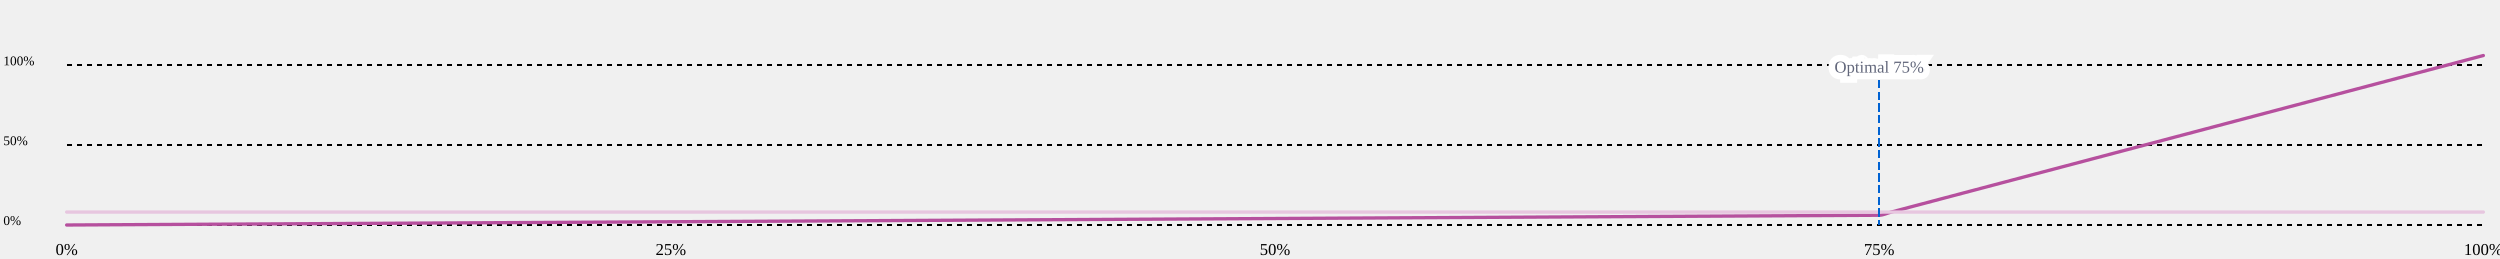
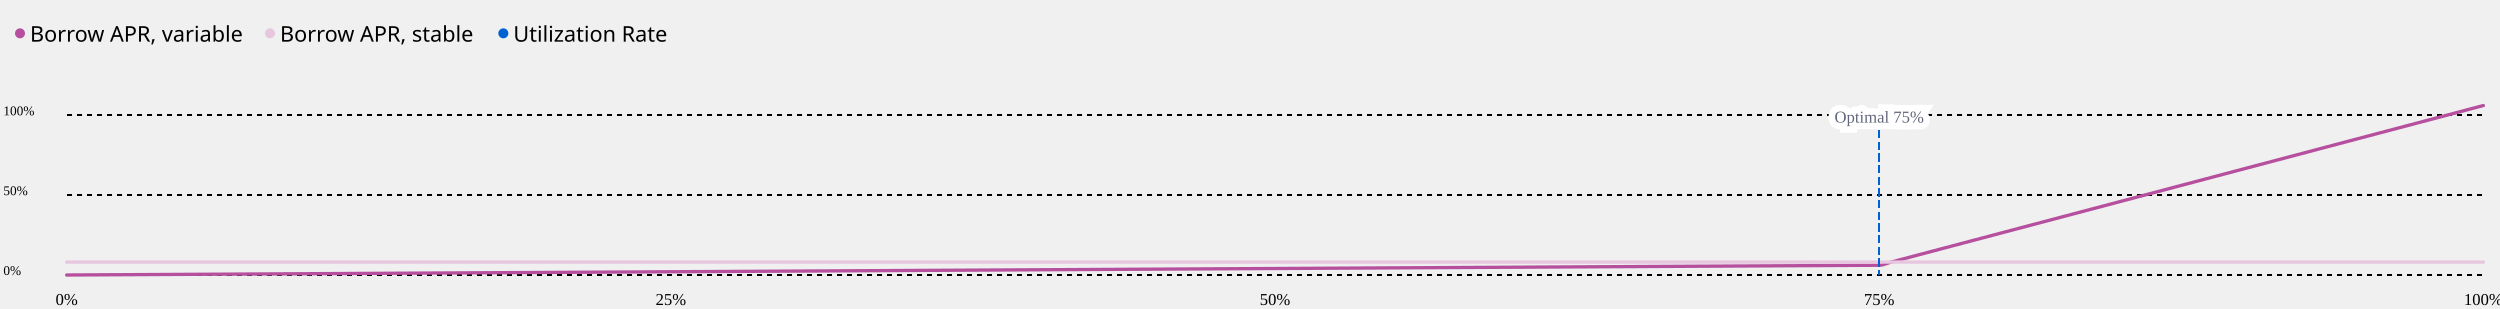
- <svg xmlns="http://www.w3.org/2000/svg" width="1500" height="155">
-   <g class="visx-group" transform="translate(40, 20)">
+ <svg xmlns="http://www.w3.org/2000/svg" style="background: white;" width="1500" height="185">
+   <g style="color: black; font-size: 13px; font-family: sans-serif; transform: translate(18px, 25px);">
+     <g>
+       <circle r="3" cx="-6" cy="-5" style="fill: #B6509E" />
+       <text>Borrow APR, variable</text>
+     </g>
+     <g style="transform: translateX(150px);">
+       <circle r="3" cx="-6" cy="-5" style="fill: rgb(231, 198, 223)" />
+       <text>Borrow APR, stable</text>
+     </g>
+     <g style="transform: translateX(290px);">
+       <circle r="3" cx="-6" cy="-5" style="fill: rgb(0, 98, 210)" />
+       <text>Utilization Rate</text>
+     </g>
+   </g>
+   <g class="visx-group" transform="translate(40, 50)">
    <g class="visx-group visx-rows" transform="translate(0, 0)">
      <line class="visx-line" x1="0" y1="115" x2="1450" y2="115" fill="transparent" shape-rendering="crispEdges" stroke="#000" stroke-width="1" stroke-dasharray="3,3" pointer-events="none" />
      <line class="visx-line" x1="0" y1="67.083" x2="1450" y2="67.083" fill="transparent" shape-rendering="crispEdges" stroke="#000" stroke-width="1" stroke-dasharray="3,3" pointer-events="none" />
      <line class="visx-line" x1="0" y1="19.167" x2="1450" y2="19.167" fill="transparent" shape-rendering="crispEdges" stroke="#000" stroke-width="1" stroke-dasharray="3,3" pointer-events="none" />
    </g>
    <path class="visx-linepath" d="M0,115C2.417,114.987,4.833,114.974,7.25,114.961C9.667,114.948,12.083,114.935,14.5,114.922C16.917,114.909,19.333,114.896,21.75,114.883C24.167,114.87,26.583,114.857,29,114.844C31.417,114.831,33.833,114.818,36.25,114.805C38.667,114.792,41.083,114.779,43.5,114.766C45.917,114.753,48.333,114.74,50.75,114.727C53.167,114.714,55.583,114.701,58,114.688C60.417,114.675,62.833,114.662,65.25,114.649C67.667,114.636,70.083,114.623,72.5,114.61C74.917,114.597,77.333,114.584,79.75,114.571C82.167,114.558,84.583,114.545,87,114.532C89.417,114.519,91.833,114.506,94.25,114.493C96.667,114.48,99.083,114.467,101.5,114.454C103.917,114.441,106.333,114.428,108.75,114.415C111.167,114.402,113.583,114.389,116,114.376C118.417,114.363,120.833,114.35,123.25,114.337C125.667,114.324,128.083,114.311,130.5,114.299C132.917,114.286,135.333,114.273,137.75,114.26C140.167,114.247,142.583,114.234,145,114.221C147.417,114.208,149.833,114.195,152.25,114.182C154.667,114.169,157.083,114.156,159.5,114.143C161.917,114.13,164.333,114.117,166.75,114.104C169.167,114.091,171.583,114.078,174,114.065C176.417,114.052,178.833,114.039,181.25,114.026C183.667,114.013,186.083,114,188.5,113.987C190.917,113.974,193.333,113.961,195.75,113.948C198.167,113.935,200.583,113.922,203,113.909C205.417,113.896,207.833,113.883,210.25,113.87C212.667,113.857,215.083,113.844,217.5,113.831C219.917,113.818,222.333,113.805,224.75,113.792C227.167,113.779,229.583,113.766,232,113.753C234.417,113.74,236.833,113.727,239.25,113.714C241.667,113.701,244.083,113.688,246.5,113.675C248.917,113.662,251.333,113.649,253.75,113.636C256.167,113.623,258.583,113.61,261,113.597C263.417,113.584,265.833,113.571,268.25,113.558C270.667,113.545,273.083,113.532,275.5,113.519C277.917,113.506,280.333,113.493,282.75,113.48C285.167,113.467,287.583,113.454,290,113.441C292.417,113.428,294.833,113.415,297.25,113.402C299.667,113.389,302.083,113.376,304.5,113.363C306.917,113.35,309.333,113.337,311.75,113.324C314.167,113.311,316.583,113.298,319,113.285C321.417,113.272,323.833,113.259,326.25,113.246C328.667,113.233,331.083,113.22,333.5,113.207C335.917,113.194,338.333,113.181,340.75,113.168C343.167,113.155,345.583,113.142,348,113.129C350.417,113.116,352.833,113.103,355.25,113.09C357.667,113.077,360.083,113.064,362.5,113.051C364.917,113.038,367.333,113.025,369.75,113.012C372.167,112.999,374.583,112.986,377,112.973C379.417,112.96,381.833,112.947,384.25,112.934C386.667,112.921,389.083,112.908,391.5,112.895C393.917,112.883,396.333,112.87,398.75,112.857C401.167,112.844,403.583,112.831,406,112.818C408.417,112.805,410.833,112.792,413.25,112.779C415.667,112.766,418.083,112.753,420.5,112.74C422.917,112.727,425.333,112.714,427.75,112.701C430.167,112.688,432.583,112.675,435,112.662C437.417,112.649,439.833,112.636,442.25,112.623C444.667,112.61,447.083,112.597,449.5,112.584C451.917,112.571,454.333,112.558,456.75,112.545C459.167,112.532,461.583,112.519,464,112.506C466.417,112.493,468.833,112.48,471.25,112.467C473.667,112.454,476.083,112.441,478.5,112.428C480.917,112.415,483.333,112.402,485.75,112.389C488.167,112.376,490.583,112.363,493,112.35C495.417,112.337,497.833,112.324,500.25,112.311C502.667,112.298,505.083,112.285,507.5,112.272C509.917,112.259,512.333,112.246,514.75,112.233C517.167,112.22,519.583,112.207,522,112.194C524.417,112.181,526.833,112.168,529.25,112.155C531.667,112.142,534.083,112.129,536.5,112.116C538.917,112.103,541.333,112.09,543.75,112.077C546.167,112.064,548.583,112.051,551,112.038C553.417,112.025,555.833,112.012,558.25,111.999C560.667,111.986,563.083,111.973,565.5,111.96C567.917,111.947,570.333,111.934,572.75,111.921C575.167,111.908,577.583,111.895,580,111.882C582.417,111.869,584.833,111.856,587.25,111.843C589.667,111.83,592.083,111.817,594.5,111.804C596.917,111.791,599.333,111.778,601.75,111.765C604.167,111.752,606.583,111.739,609,111.726C611.417,111.713,613.833,111.7,616.25,111.687C618.667,111.674,621.083,111.661,623.5,111.648C625.917,111.635,628.333,111.622,630.75,111.609C633.167,111.596,635.583,111.583,638,111.57C640.417,111.557,642.833,111.544,645.25,111.531C647.667,111.518,650.083,111.505,652.5,111.493C654.917,111.48,657.333,111.467,659.75,111.454C662.167,111.441,664.583,111.428,667,111.415C669.417,111.402,671.833,111.389,674.25,111.376C676.667,111.363,679.083,111.35,681.5,111.337C683.917,111.324,686.333,111.311,688.75,111.298C691.167,111.285,693.583,111.272,696,111.259C698.417,111.246,700.833,111.233,703.25,111.22C705.667,111.207,708.083,111.194,710.5,111.181C712.917,111.168,715.333,111.155,717.75,111.142C720.167,111.129,722.583,111.116,725,111.103C727.417,111.09,729.833,111.077,732.25,111.064C734.667,111.051,737.083,111.038,739.5,111.025C741.917,111.012,744.333,110.999,746.75,110.986C749.167,110.973,751.583,110.96,754,110.947C756.417,110.934,758.833,110.921,761.25,110.908C763.667,110.895,766.083,110.882,768.5,110.869C770.917,110.856,773.333,110.843,775.75,110.83C778.167,110.817,780.583,110.804,783,110.791C785.417,110.778,787.833,110.765,790.25,110.752C792.667,110.739,795.083,110.726,797.5,110.713C799.917,110.7,802.333,110.687,804.75,110.674C807.167,110.661,809.583,110.648,812,110.635C814.417,110.622,816.833,110.609,819.25,110.596C821.667,110.583,824.083,110.57,826.5,110.557C828.917,110.544,831.333,110.531,833.75,110.518C836.167,110.505,838.583,110.492,841,110.479C843.417,110.466,845.833,110.453,848.25,110.44C850.667,110.427,853.083,110.414,855.5,110.401C857.917,110.388,860.333,110.375,862.75,110.362C865.167,110.349,867.583,110.336,870,110.323C872.417,110.31,874.833,110.297,877.25,110.284C879.667,110.271,882.083,110.258,884.5,110.245C886.917,110.232,889.333,110.219,891.75,110.206C894.167,110.193,896.583,110.18,899,110.167C901.417,110.154,903.833,110.141,906.25,110.128C908.667,110.115,911.083,110.102,913.5,110.09C915.917,110.077,918.333,110.064,920.75,110.051C923.167,110.038,925.583,110.025,928,110.012C930.417,109.999,932.833,109.986,935.25,109.973C937.667,109.96,940.083,109.947,942.5,109.934C944.917,109.921,947.333,109.908,949.75,109.895C952.167,109.882,954.583,109.869,957,109.856C959.417,109.843,961.833,109.83,964.25,109.817C966.667,109.804,969.083,109.791,971.5,109.778C973.917,109.765,976.333,109.752,978.75,109.739C981.167,109.726,983.583,109.713,986,109.7C988.417,109.687,990.833,109.674,993.25,109.661C995.667,109.648,998.083,109.635,1000.5,109.622C1002.917,109.609,1005.333,109.596,1007.75,109.583C1010.167,109.57,1012.583,109.557,1015,109.544C1017.417,109.531,1019.833,109.518,1022.25,109.505C1024.667,109.492,1027.083,109.479,1029.5,109.466C1031.917,109.453,1034.333,109.44,1036.75,109.427C1039.167,109.414,1041.583,109.401,1044,109.388C1046.417,109.375,1048.833,109.362,1051.25,109.349C1053.667,109.336,1056.083,109.323,1058.5,109.31C1060.917,109.297,1063.333,109.284,1065.75,109.271C1068.167,109.258,1070.583,109.245,1073,109.232C1075.417,109.219,1077.833,109.206,1080.25,109.193C1082.667,109.18,1085.083,109.18,1087.5,109.154C1089.917,109.128,1092.333,107.876,1094.75,107.237C1097.167,106.599,1099.583,105.96,1102,105.321C1104.417,104.682,1106.833,104.043,1109.25,103.404C1111.667,102.765,1114.083,102.126,1116.5,101.488C1118.917,100.849,1121.333,100.21,1123.75,99.571C1126.167,98.932,1128.583,98.293,1131,97.654C1133.417,97.015,1135.833,96.376,1138.25,95.737C1140.667,95.099,1143.083,94.46,1145.5,93.821C1147.917,93.182,1150.333,92.543,1152.75,91.904C1155.167,91.265,1157.583,90.626,1160,89.987C1162.417,89.349,1164.833,88.71,1167.25,88.071C1169.667,87.432,1172.083,86.793,1174.5,86.154C1176.917,85.515,1179.333,84.876,1181.75,84.237C1184.167,83.599,1186.583,82.96,1189,82.321C1191.417,81.682,1193.833,81.043,1196.25,80.404C1198.667,79.765,1201.083,79.126,1203.5,78.487C1205.917,77.849,1208.333,77.21,1210.75,76.571C1213.167,75.932,1215.583,75.293,1218,74.654C1220.417,74.015,1222.833,73.376,1225.25,72.738C1227.667,72.099,1230.083,71.46,1232.5,70.821C1234.917,70.182,1237.333,69.543,1239.75,68.904C1242.167,68.265,1244.583,67.626,1247,66.987C1249.417,66.349,1251.833,65.71,1254.25,65.071C1256.667,64.432,1259.083,63.793,1261.5,63.154C1263.917,62.515,1266.333,61.876,1268.75,61.237C1271.167,60.599,1273.583,59.96,1276,59.321C1278.417,58.682,1280.833,58.043,1283.25,57.404C1285.667,56.765,1288.083,56.126,1290.5,55.488C1292.917,54.849,1295.333,54.21,1297.75,53.571C1300.167,52.932,1302.583,52.293,1305,51.654C1307.417,51.015,1309.833,50.376,1312.25,49.737C1314.667,49.099,1317.083,48.46,1319.5,47.821C1321.917,47.182,1324.333,46.543,1326.75,45.904C1329.167,45.265,1331.583,44.626,1334,43.988C1336.417,43.349,1338.833,42.71,1341.25,42.071C1343.667,41.432,1346.083,40.793,1348.5,40.154C1350.917,39.515,1353.333,38.876,1355.75,38.237C1358.167,37.599,1360.583,36.96,1363,36.321C1365.417,35.682,1367.833,35.043,1370.25,34.404C1372.667,33.765,1375.083,33.126,1377.5,32.488C1379.917,31.849,1382.333,31.21,1384.75,30.571C1387.167,29.932,1389.583,29.293,1392,28.654C1394.417,28.015,1396.833,27.376,1399.25,26.737C1401.667,26.099,1404.083,25.46,1406.5,24.821C1408.917,24.182,1411.333,23.543,1413.75,22.904C1416.167,22.265,1418.583,21.626,1421,20.988C1423.417,20.349,1425.833,19.71,1428.25,19.071C1430.667,18.432,1433.083,17.793,1435.5,17.154C1437.917,16.515,1440.333,15.876,1442.75,15.238C1445.167,14.599,1447.583,13.96,1450,13.321" fill="transparent" stroke-linecap="round" stroke="#B6509E" stroke-width="2" />
    <path class="visx-linepath" d="M0,107.237C2.417,107.237,4.833,107.237,7.25,107.237C9.667,107.237,12.083,107.237,14.5,107.237C16.917,107.237,19.333,107.237,21.75,107.237C24.167,107.237,26.583,107.237,29,107.237C31.417,107.237,33.833,107.237,36.25,107.237C38.667,107.237,41.083,107.237,43.5,107.237C45.917,107.237,48.333,107.237,50.75,107.237C53.167,107.237,55.583,107.237,58,107.237C60.417,107.237,62.833,107.237,65.25,107.237C67.667,107.237,70.083,107.237,72.5,107.237C74.917,107.237,77.333,107.237,79.75,107.237C82.167,107.237,84.583,107.237,87,107.237C89.417,107.237,91.833,107.237,94.25,107.237C96.667,107.237,99.083,107.237,101.5,107.237C103.917,107.237,106.333,107.237,108.75,107.237C111.167,107.237,113.583,107.237,116,107.237C118.417,107.237,120.833,107.237,123.25,107.237C125.667,107.237,128.083,107.237,130.5,107.237C132.917,107.237,135.333,107.237,137.75,107.237C140.167,107.237,142.583,107.237,145,107.237C147.417,107.237,149.833,107.237,152.25,107.237C154.667,107.237,157.083,107.237,159.5,107.237C161.917,107.237,164.333,107.237,166.75,107.237C169.167,107.237,171.583,107.237,174,107.237C176.417,107.237,178.833,107.237,181.25,107.237C183.667,107.237,186.083,107.237,188.5,107.237C190.917,107.237,193.333,107.237,195.75,107.237C198.167,107.237,200.583,107.237,203,107.237C205.417,107.237,207.833,107.237,210.25,107.237C212.667,107.237,215.083,107.237,217.5,107.237C219.917,107.237,222.333,107.237,224.75,107.237C227.167,107.237,229.583,107.237,232,107.237C234.417,107.237,236.833,107.237,239.25,107.237C241.667,107.237,244.083,107.237,246.5,107.237C248.917,107.237,251.333,107.237,253.75,107.237C256.167,107.237,258.583,107.237,261,107.237C263.417,107.237,265.833,107.237,268.25,107.237C270.667,107.237,273.083,107.237,275.5,107.237C277.917,107.237,280.333,107.237,282.75,107.237C285.167,107.237,287.583,107.237,290,107.237C292.417,107.237,294.833,107.237,297.25,107.237C299.667,107.237,302.083,107.237,304.5,107.237C306.917,107.237,309.333,107.237,311.75,107.237C314.167,107.237,316.583,107.237,319,107.237C321.417,107.237,323.833,107.237,326.25,107.237C328.667,107.237,331.083,107.237,333.5,107.237C335.917,107.237,338.333,107.237,340.75,107.237C343.167,107.237,345.583,107.237,348,107.237C350.417,107.237,352.833,107.237,355.25,107.237C357.667,107.237,360.083,107.237,362.5,107.237C364.917,107.237,367.333,107.237,369.75,107.237C372.167,107.237,374.583,107.237,377,107.237C379.417,107.237,381.833,107.237,384.25,107.237C386.667,107.237,389.083,107.237,391.5,107.237C393.917,107.237,396.333,107.237,398.75,107.237C401.167,107.237,403.583,107.237,406,107.237C408.417,107.237,410.833,107.237,413.25,107.237C415.667,107.237,418.083,107.237,420.5,107.237C422.917,107.237,425.333,107.237,427.75,107.237C430.167,107.237,432.583,107.237,435,107.237C437.417,107.237,439.833,107.237,442.25,107.237C444.667,107.237,447.083,107.237,449.5,107.237C451.917,107.237,454.333,107.237,456.75,107.237C459.167,107.237,461.583,107.237,464,107.237C466.417,107.237,468.833,107.237,471.25,107.237C473.667,107.237,476.083,107.237,478.5,107.237C480.917,107.237,483.333,107.237,485.75,107.237C488.167,107.237,490.583,107.237,493,107.237C495.417,107.237,497.833,107.237,500.25,107.237C502.667,107.237,505.083,107.237,507.5,107.237C509.917,107.237,512.333,107.237,514.75,107.237C517.167,107.237,519.583,107.237,522,107.237C524.417,107.237,526.833,107.237,529.25,107.237C531.667,107.237,534.083,107.237,536.5,107.237C538.917,107.237,541.333,107.237,543.75,107.237C546.167,107.237,548.583,107.237,551,107.237C553.417,107.237,555.833,107.237,558.25,107.237C560.667,107.237,563.083,107.237,565.5,107.237C567.917,107.237,570.333,107.237,572.75,107.237C575.167,107.237,577.583,107.237,580,107.237C582.417,107.237,584.833,107.237,587.25,107.237C589.667,107.237,592.083,107.237,594.5,107.237C596.917,107.237,599.333,107.237,601.75,107.237C604.167,107.237,606.583,107.237,609,107.237C611.417,107.237,613.833,107.237,616.25,107.237C618.667,107.237,621.083,107.237,623.5,107.237C625.917,107.237,628.333,107.237,630.75,107.237C633.167,107.237,635.583,107.237,638,107.237C640.417,107.237,642.833,107.237,645.25,107.237C647.667,107.237,650.083,107.237,652.5,107.237C654.917,107.237,657.333,107.237,659.75,107.237C662.167,107.237,664.583,107.237,667,107.237C669.417,107.237,671.833,107.237,674.25,107.237C676.667,107.237,679.083,107.237,681.5,107.237C683.917,107.237,686.333,107.237,688.75,107.237C691.167,107.237,693.583,107.237,696,107.237C698.417,107.237,700.833,107.237,703.25,107.237C705.667,107.237,708.083,107.237,710.5,107.237C712.917,107.237,715.333,107.237,717.75,107.237C720.167,107.237,722.583,107.237,725,107.237C727.417,107.237,729.833,107.237,732.25,107.237C734.667,107.237,737.083,107.237,739.5,107.237C741.917,107.237,744.333,107.237,746.75,107.237C749.167,107.237,751.583,107.237,754,107.237C756.417,107.237,758.833,107.237,761.25,107.237C763.667,107.237,766.083,107.237,768.5,107.237C770.917,107.237,773.333,107.237,775.75,107.237C778.167,107.237,780.583,107.237,783,107.237C785.417,107.237,787.833,107.237,790.25,107.237C792.667,107.237,795.083,107.237,797.5,107.237C799.917,107.237,802.333,107.237,804.75,107.237C807.167,107.237,809.583,107.237,812,107.237C814.417,107.237,816.833,107.237,819.25,107.237C821.667,107.237,824.083,107.237,826.5,107.237C828.917,107.237,831.333,107.237,833.75,107.237C836.167,107.237,838.583,107.237,841,107.237C843.417,107.237,845.833,107.237,848.25,107.237C850.667,107.237,853.083,107.237,855.5,107.237C857.917,107.237,860.333,107.237,862.75,107.237C865.167,107.237,867.583,107.237,870,107.237C872.417,107.237,874.833,107.237,877.25,107.237C879.667,107.237,882.083,107.237,884.5,107.237C886.917,107.237,889.333,107.237,891.75,107.237C894.167,107.237,896.583,107.237,899,107.237C901.417,107.237,903.833,107.237,906.25,107.237C908.667,107.237,911.083,107.237,913.5,107.237C915.917,107.237,918.333,107.237,920.75,107.237C923.167,107.237,925.583,107.237,928,107.237C930.417,107.237,932.833,107.237,935.25,107.237C937.667,107.237,940.083,107.237,942.5,107.237C944.917,107.237,947.333,107.237,949.75,107.237C952.167,107.237,954.583,107.237,957,107.237C959.417,107.237,961.833,107.237,964.25,107.237C966.667,107.237,969.083,107.237,971.5,107.237C973.917,107.237,976.333,107.237,978.75,107.237C981.167,107.237,983.583,107.237,986,107.237C988.417,107.237,990.833,107.237,993.25,107.237C995.667,107.237,998.083,107.237,1000.5,107.237C1002.917,107.237,1005.333,107.237,1007.75,107.237C1010.167,107.237,1012.583,107.237,1015,107.237C1017.417,107.237,1019.833,107.237,1022.25,107.237C1024.667,107.237,1027.083,107.237,1029.5,107.237C1031.917,107.237,1034.333,107.237,1036.75,107.237C1039.167,107.237,1041.583,107.237,1044,107.237C1046.417,107.237,1048.833,107.237,1051.25,107.237C1053.667,107.237,1056.083,107.237,1058.5,107.237C1060.917,107.237,1063.333,107.237,1065.75,107.237C1068.167,107.237,1070.583,107.237,1073,107.237C1075.417,107.237,1077.833,107.237,1080.25,107.237C1082.667,107.237,1085.083,107.237,1087.5,107.237C1089.917,107.237,1092.333,107.237,1094.75,107.237C1097.167,107.237,1099.583,107.237,1102,107.237C1104.417,107.237,1106.833,107.237,1109.25,107.237C1111.667,107.237,1114.083,107.237,1116.5,107.237C1118.917,107.237,1121.333,107.237,1123.75,107.237C1126.167,107.237,1128.583,107.237,1131,107.237C1133.417,107.237,1135.833,107.237,1138.25,107.237C1140.667,107.237,1143.083,107.237,1145.5,107.237C1147.917,107.237,1150.333,107.237,1152.75,107.237C1155.167,107.237,1157.583,107.237,1160,107.237C1162.417,107.237,1164.833,107.237,1167.25,107.237C1169.667,107.237,1172.083,107.237,1174.5,107.237C1176.917,107.237,1179.333,107.237,1181.75,107.237C1184.167,107.237,1186.583,107.237,1189,107.237C1191.417,107.237,1193.833,107.237,1196.25,107.237C1198.667,107.237,1201.083,107.237,1203.5,107.237C1205.917,107.237,1208.333,107.237,1210.75,107.237C1213.167,107.237,1215.583,107.237,1218,107.237C1220.417,107.237,1222.833,107.237,1225.25,107.237C1227.667,107.237,1230.083,107.237,1232.5,107.237C1234.917,107.237,1237.333,107.237,1239.75,107.237C1242.167,107.237,1244.583,107.237,1247,107.237C1249.417,107.237,1251.833,107.237,1254.25,107.237C1256.667,107.237,1259.083,107.237,1261.5,107.237C1263.917,107.237,1266.333,107.237,1268.75,107.237C1271.167,107.237,1273.583,107.237,1276,107.237C1278.417,107.237,1280.833,107.237,1283.25,107.237C1285.667,107.237,1288.083,107.237,1290.5,107.237C1292.917,107.237,1295.333,107.237,1297.75,107.237C1300.167,107.237,1302.583,107.237,1305,107.237C1307.417,107.237,1309.833,107.237,1312.25,107.237C1314.667,107.237,1317.083,107.237,1319.5,107.237C1321.917,107.237,1324.333,107.237,1326.75,107.237C1329.167,107.237,1331.583,107.237,1334,107.237C1336.417,107.237,1338.833,107.237,1341.25,107.237C1343.667,107.237,1346.083,107.237,1348.5,107.237C1350.917,107.237,1353.333,107.237,1355.75,107.237C1358.167,107.237,1360.583,107.237,1363,107.237C1365.417,107.237,1367.833,107.237,1370.25,107.237C1372.667,107.237,1375.083,107.237,1377.5,107.237C1379.917,107.237,1382.333,107.237,1384.75,107.237C1387.167,107.237,1389.583,107.237,1392,107.237C1394.417,107.237,1396.833,107.237,1399.25,107.237C1401.667,107.237,1404.083,107.237,1406.5,107.237C1408.917,107.237,1411.333,107.237,1413.75,107.237C1416.167,107.237,1418.583,107.237,1421,107.237C1423.417,107.237,1425.833,107.237,1428.25,107.237C1430.667,107.237,1433.083,107.237,1435.5,107.237C1437.917,107.237,1440.333,107.237,1442.75,107.237C1445.167,107.237,1447.583,107.237,1450,107.237" fill="transparent" stroke-linecap="round" stroke="#E7C6DF" stroke-width="2" />
    <g class="visx-group visx-axis visx-axis-bottom" transform="translate(0, 115)">
      <g class="visx-group visx-axis-tick" transform="translate(0, 0)">
        <line class="visx-line" x1="0" y1="0" x2="0" y2="8" fill="transparent" shape-rendering="crispEdges" stroke="#000" stroke-width="0" stroke-linecap="square" />
        <svg x="0" y="0" font-size="10" style="overflow:visible">
          <text transform="" x="0" y="18" fill="#000" font-size="10" text-anchor="middle">
            <tspan x="0" dy="0em">0%</tspan>
          </text>
        </svg>
      </g>
      <g class="visx-group visx-axis-tick" transform="translate(0, 0)">
        <line class="visx-line" x1="362.5" y1="0" x2="362.5" y2="8" fill="transparent" shape-rendering="crispEdges" stroke="#000" stroke-width="0" stroke-linecap="square" />
        <svg x="0" y="0" font-size="10" style="overflow:visible">
          <text transform="" x="362.5" y="18" fill="#000" font-size="10" text-anchor="middle">
            <tspan x="362.5" dy="0em">25%</tspan>
          </text>
        </svg>
      </g>
      <g class="visx-group visx-axis-tick" transform="translate(0, 0)">
        <line class="visx-line" x1="725" y1="0" x2="725" y2="8" fill="transparent" shape-rendering="crispEdges" stroke="#000" stroke-width="0" stroke-linecap="square" />
        <svg x="0" y="0" font-size="10" style="overflow:visible">
          <text transform="" x="725" y="18" fill="#000" font-size="10" text-anchor="middle">
            <tspan x="725" dy="0em">50%</tspan>
          </text>
        </svg>
      </g>
      <g class="visx-group visx-axis-tick" transform="translate(0, 0)">
        <line class="visx-line" x1="1087.5" y1="0" x2="1087.5" y2="8" fill="transparent" shape-rendering="crispEdges" stroke="#000" stroke-width="0" stroke-linecap="square" />
        <svg x="0" y="0" font-size="10" style="overflow:visible">
          <text transform="" x="1087.5" y="18" fill="#000" font-size="10" text-anchor="middle">
            <tspan x="1087.5" dy="0em">75%</tspan>
          </text>
        </svg>
      </g>
      <g class="visx-group visx-axis-tick" transform="translate(0, 0)">
        <line class="visx-line" x1="1450" y1="0" x2="1450" y2="8" fill="transparent" shape-rendering="crispEdges" stroke="#000" stroke-width="0" stroke-linecap="square" />
        <svg x="0" y="0" font-size="10" style="overflow:visible">
          <text transform="" x="1450" y="18" fill="#000" font-size="10" text-anchor="middle">
            <tspan x="1450" dy="0em">100%</tspan>
          </text>
        </svg>
      </g>
      <line class="visx-line visx-axis-line" x1="0.5" y1="0" x2="1450.5" y2="0" fill="transparent" shape-rendering="crispEdges" stroke="#222" stroke-width="0" />
    </g>
    <g class="visx-group visx-axis visx-axis-left" transform="translate(0, 0)">
      <g class="visx-group visx-axis-tick" transform="translate(0, 0)">
        <line class="visx-line" x1="0" y1="115" x2="-8" y2="115" fill="transparent" shape-rendering="crispEdges" stroke="#222" stroke-width="0" stroke-linecap="square" />
        <svg x="-30" y="0" font-size="8" style="overflow:visible">
          <text transform="" x="-8" y="115" fill="#000" font-size="8" text-anchor="start">
            <tspan x="-8" dy="0em">0%</tspan>
          </text>
        </svg>
      </g>
      <g class="visx-group visx-axis-tick" transform="translate(0, 0)">
        <line class="visx-line" x1="0" y1="67.083" x2="-8" y2="67.083" fill="transparent" shape-rendering="crispEdges" stroke="#222" stroke-width="0" stroke-linecap="square" />
        <svg x="-30" y="0" font-size="8" style="overflow:visible">
          <text transform="" x="-8" y="67.083" fill="#000" font-size="8" text-anchor="start">
            <tspan x="-8" dy="0em">50%</tspan>
          </text>
        </svg>
      </g>
      <g class="visx-group visx-axis-tick" transform="translate(0, 0)">
        <line class="visx-line" x1="0" y1="19.167" x2="-8" y2="19.167" fill="transparent" shape-rendering="crispEdges" stroke="#222" stroke-width="0" stroke-linecap="square" />
        <svg x="-30" y="0" font-size="8" style="overflow:visible">
          <text transform="" x="-8" y="19.167" fill="#000" font-size="8" text-anchor="start">
            <tspan x="-8" dy="0em">100%</tspan>
          </text>
        </svg>
      </g>
      <line class="visx-line visx-axis-line" x1="0" y1="115.5" x2="0" y2="0.5" fill="transparent" shape-rendering="crispEdges" stroke="#222" stroke-width="0" />
    </g>
    <rect class="visx-bar" width="1450" height="115" fill="transparent" />
    <line class="visx-line" x1="1087.5" y1="28" x2="1087.5" y2="115" fill="transparent" shape-rendering="crispEdges" stroke="#0062D2" stroke-width="1" pointer-events="none" stroke-dasharray="5,2" />
    <svg x="0" y="0" font-size="10px" style="overflow:visible">
      <text transform="" x="1087.5" y="20" font-size="10px" fill="#fff" stroke="#fff" stroke-width="0.8em" text-anchor="middle">
        <tspan x="1087.5" dy="0.355em">Optimal 75%</tspan>
      </text>
    </svg>
    <svg x="0" y="0" font-size="10px" style="overflow:visible">
      <text transform="" x="1087.5" y="20" font-size="10px" fill="#62677B" text-anchor="middle">
        <tspan x="1087.5" dy="0.355em">Optimal 75%</tspan>
      </text>
    </svg>
  </g>
</svg>
